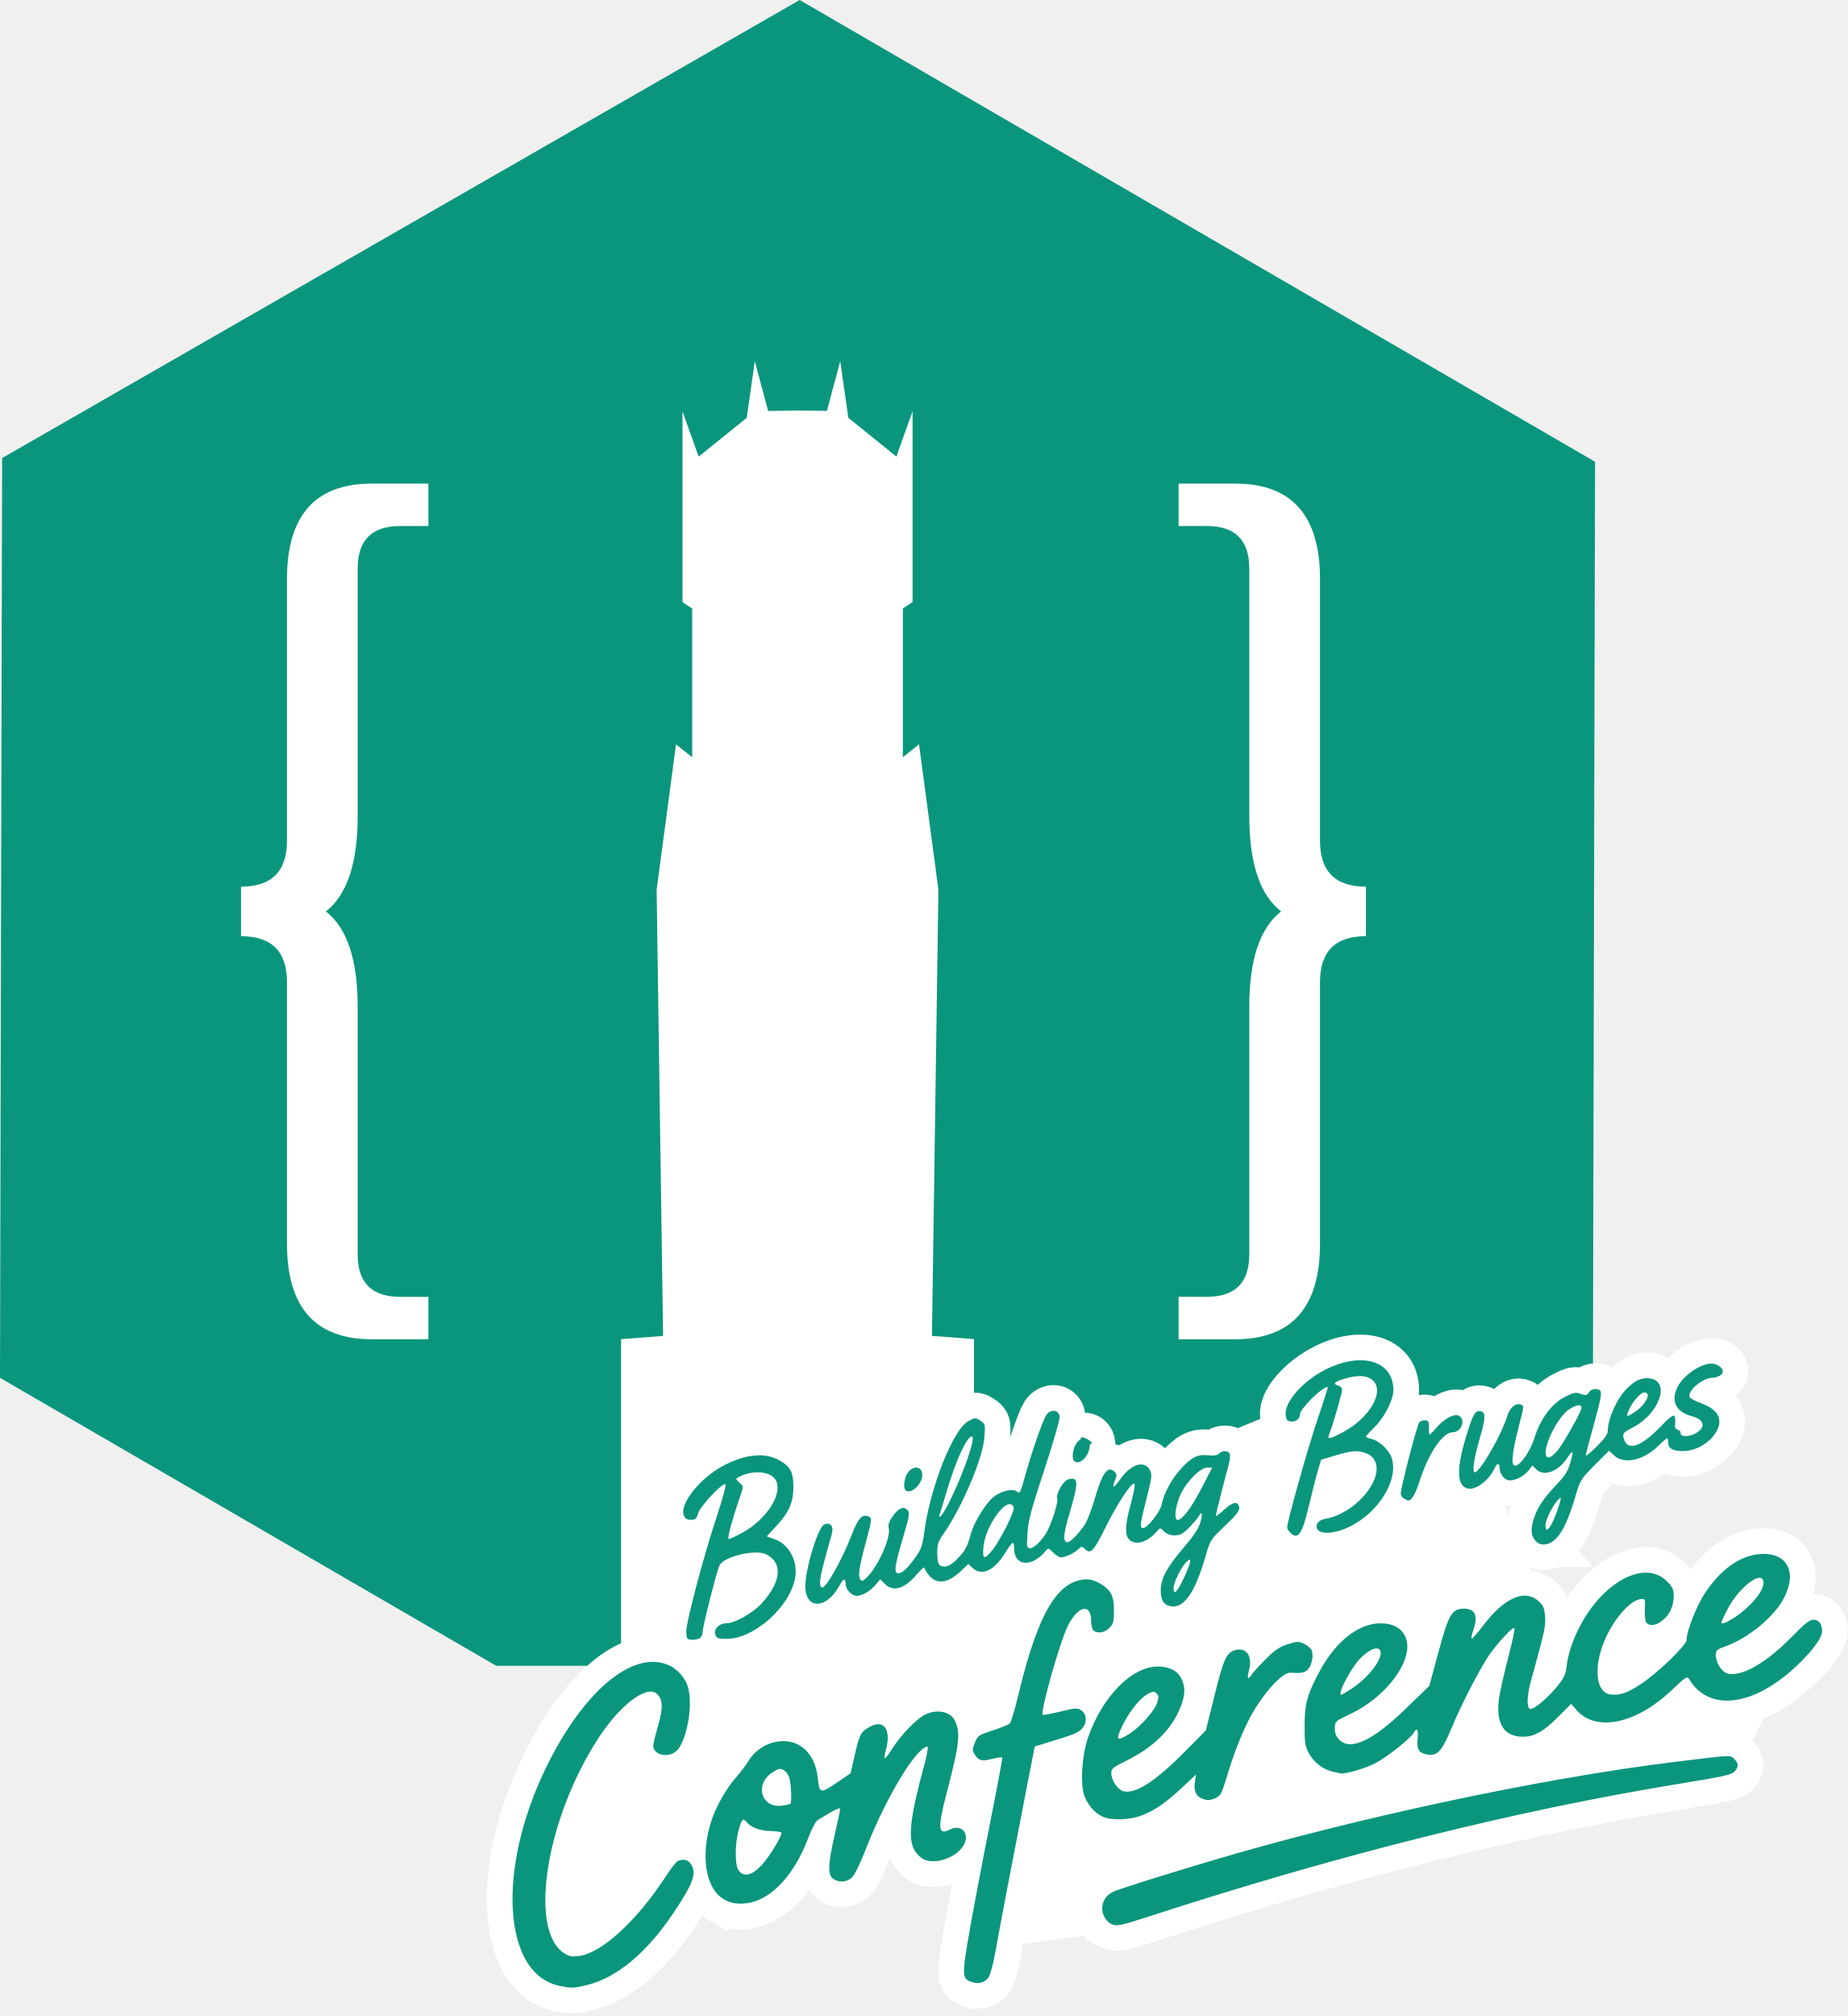
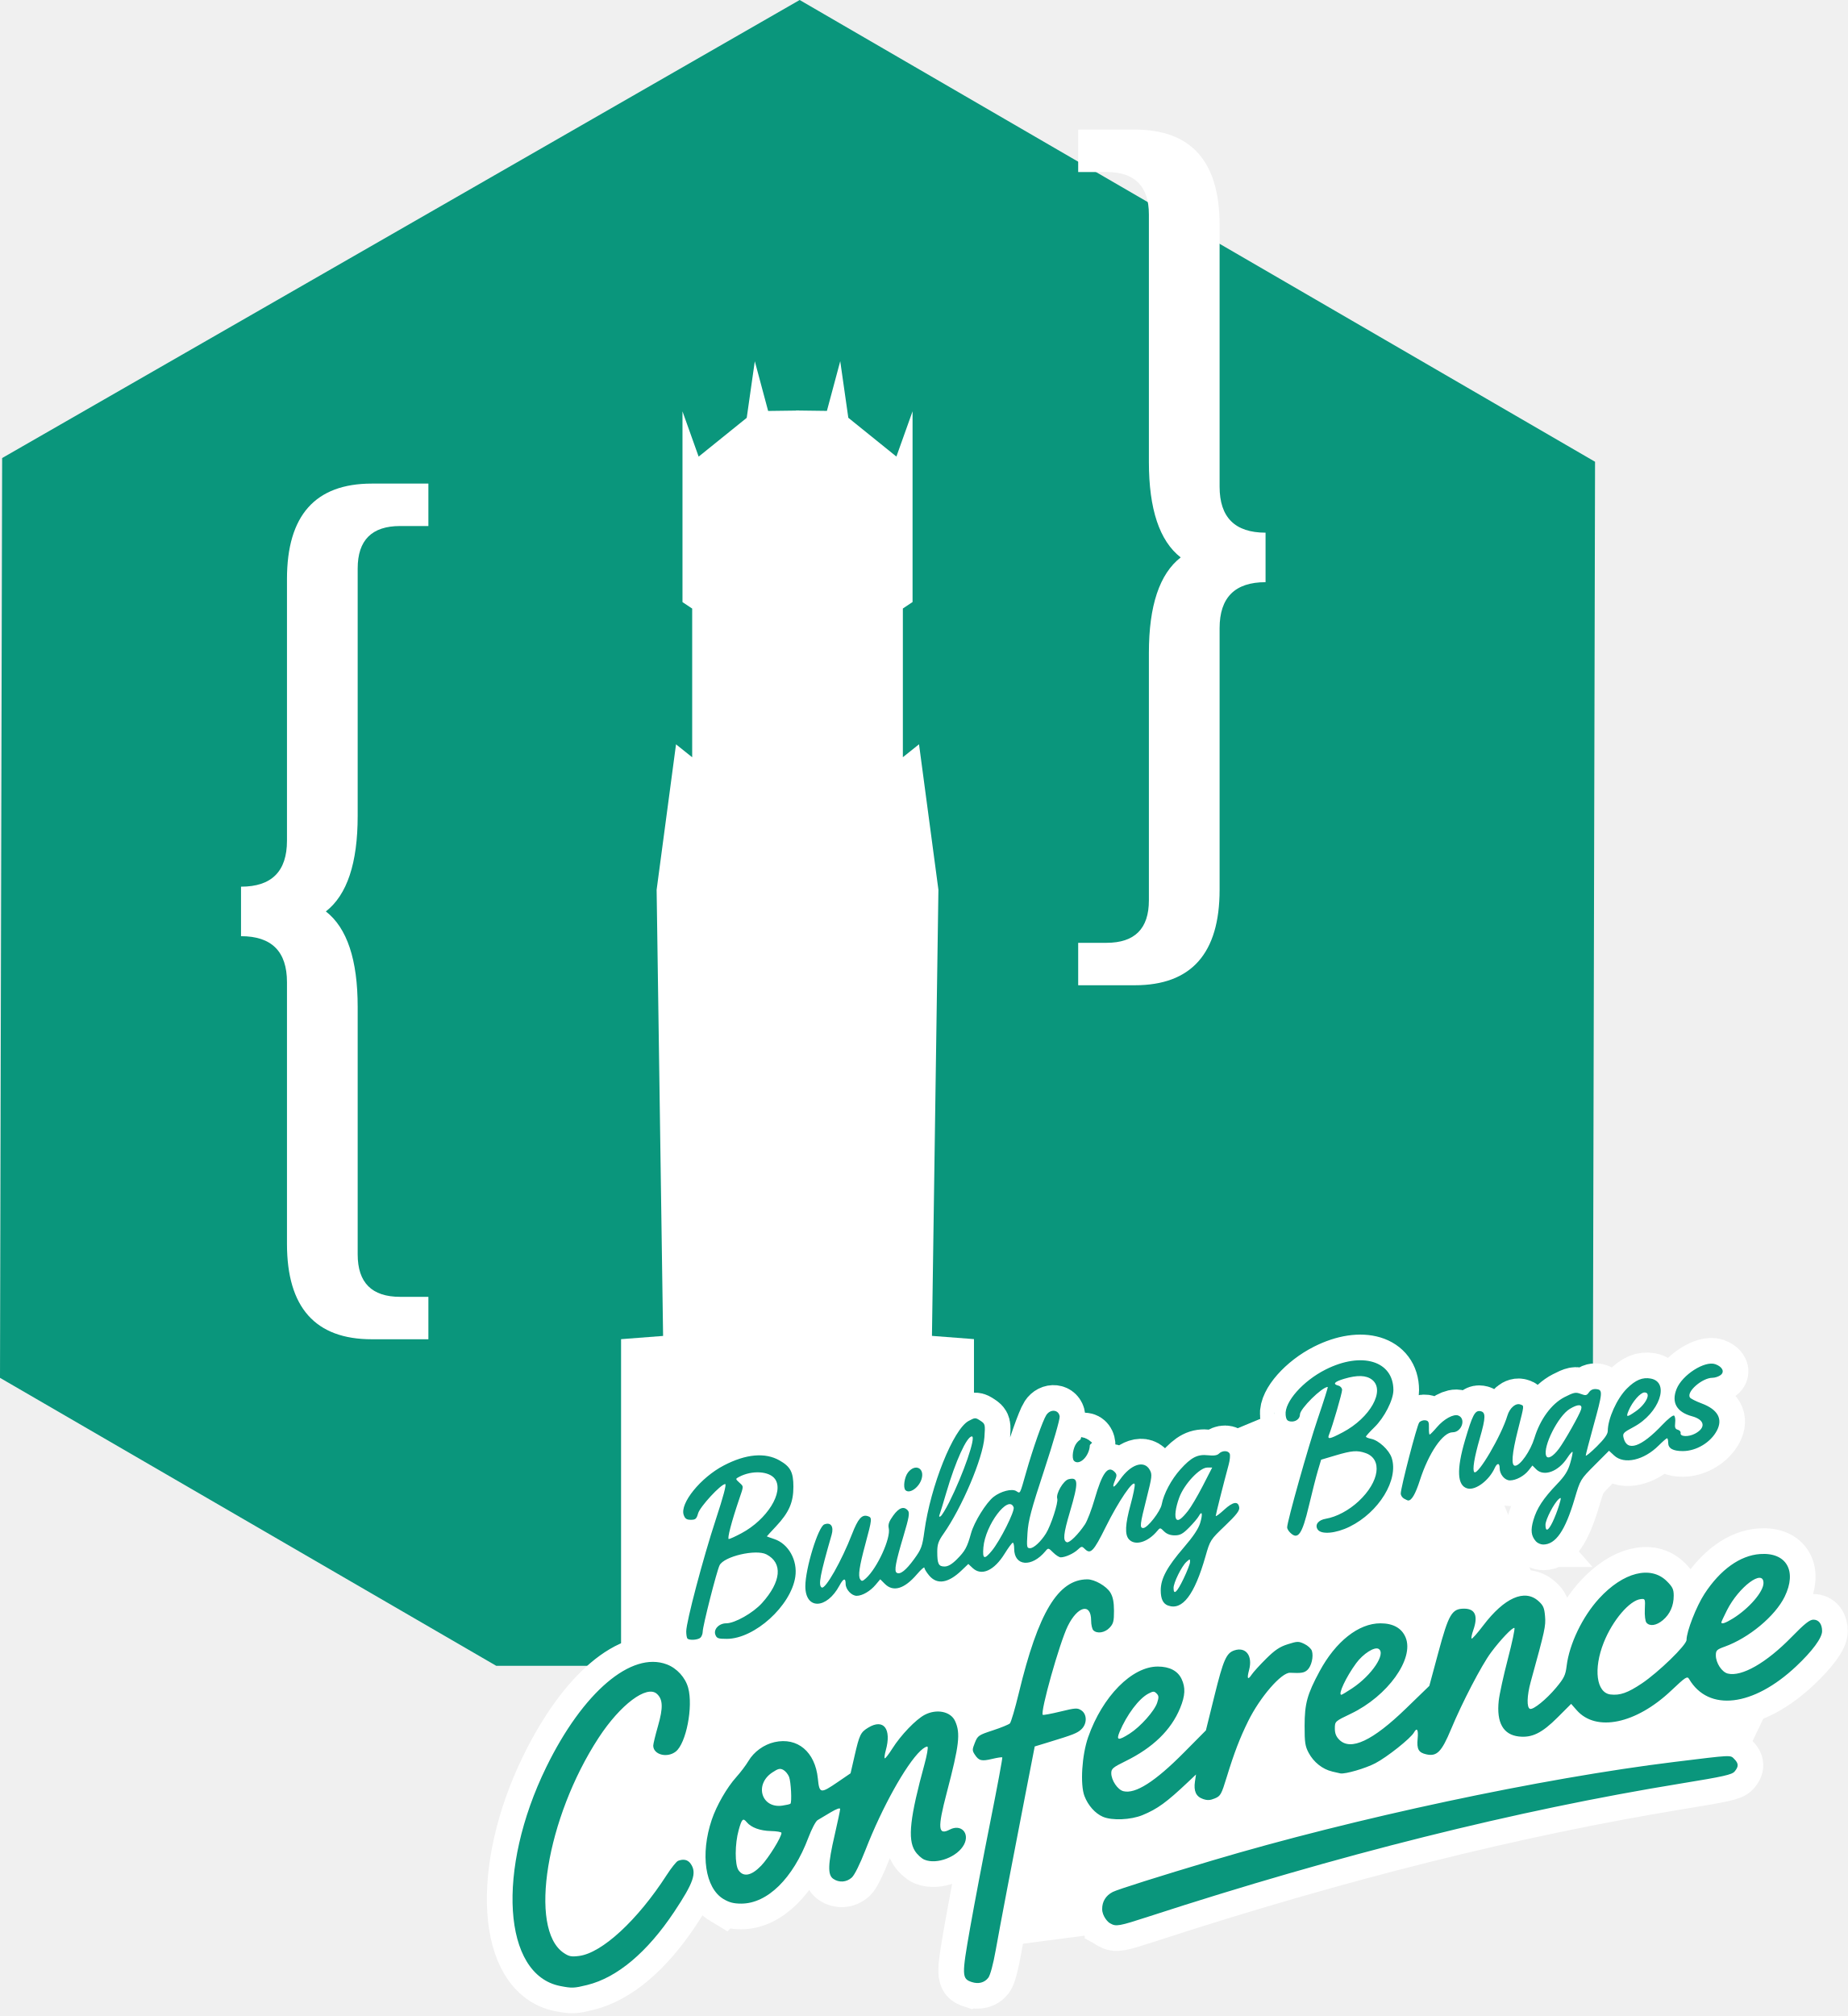
<svg xmlns="http://www.w3.org/2000/svg" xmlns:xlink="http://www.w3.org/1999/xlink" width="216.073mm" height="235.712mm" viewBox="0 0 216.073 235.712" version="1.1" id="svg8" xml:space="preserve">
  <defs id="defs2">
    <linearGradient id="swatch4">
      <stop style="stop-color:#00bf98;stop-opacity:1;" offset="0" id="stop4" />
    </linearGradient>
    <linearGradient id="swatch3">
      <stop style="stop-color:#000000;stop-opacity:1;" offset="0" id="stop3" />
    </linearGradient>
    <linearGradient id="swatch2">
      <stop style="stop-color:#0a967c;stop-opacity:1;" offset="0" id="stop2" />
    </linearGradient>
    <linearGradient id="linearGradient8">
      <stop style="stop-color:#000000;stop-opacity:1;" offset="0" id="stop9" />
      <stop style="stop-color:#000000;stop-opacity:0;" offset="1" id="stop10" />
    </linearGradient>
    <linearGradient id="swatch8">
      <stop style="stop-color:#000000;stop-opacity:1;" offset="0" id="stop8" />
    </linearGradient>
    <linearGradient id="swatch1">
      <stop style="stop-color:#006e98;stop-opacity:1;" offset="0" id="stop1" />
    </linearGradient>
    <linearGradient xlink:href="#swatch2" id="linearGradient2" x1="15.251" y1="138.779" x2="201.772" y2="138.779" gradientUnits="userSpaceOnUse" />
    <linearGradient xlink:href="#swatch2" id="linearGradient3" x1="71.94" y1="241.645" x2="225.08" y2="241.645" gradientUnits="userSpaceOnUse" gradientTransform="translate(-0.2669605,-4.538329)" />
  </defs>
  <g id="layer1" style="display:inline;opacity:1" transform="translate(-11.73974,-41.3896)">
    <path id="path3733" style="mix-blend-mode:normal;fill:url(#linearGradient2);fill-opacity:1;stroke-width:0.265" transform="translate(-3.511429)" d="M 201.521,202.921 143.641,236.157 108.459,236.156 73.277,236.156 15.251,202.487 15.502,94.944 108.762,41.39 201.772,95.378 Z" />
  </g>
  <g id="layer2" transform="translate(-11.73974,-41.3896)">
    <path style="fill:#ffffff;fill-opacity:1;stroke:none;stroke-width:0.265px;stroke-linecap:butt;stroke-linejoin:miter;stroke-opacity:1" d="m 93.135,236.158 -8.769,-5.7e-4 V 197.966 l 4.914,-0.378 -0.756,-52.161 2.268,-17.009 1.89,1.512 v -17.387 l -1.134,-0.756 V 89.487 l 1.89,5.292 5.622,-4.536 0.945,-6.615 1.559,5.811 3.623,-0.047 0.012,146.763 z" id="path4649" />
  </g>
  <g id="g4661" transform="translate(-11.73974,-41.3896)">
    <path id="path4659" d="m 115.807,236.156 9.827,-3e-5 v -38.196 l -4.914,-0.378 0.756,-52.161 -2.268,-17.009 -1.89,1.512 v -17.387 l 1.134,-0.756 v -22.301 l -1.89,5.292 -5.622,-4.536 -0.945,-6.615 -1.559,5.811 -3.623,-0.047 0.003,146.771 z" style="fill:#ffffff;fill-opacity:1;stroke:none;stroke-width:0.265px;stroke-linecap:butt;stroke-linejoin:miter;stroke-opacity:1" />
  </g>
  <g id="g4699" style="display:inline" transform="translate(-11.73974,-41.3896)">
    <path style="display:inline;fill:#ffffff;fill-opacity:1;stroke:none;stroke-width:0;stroke-dasharray:none;stroke-opacity:1;paint-order:stroke fill markers" d="m 84.235,238.4 75.808,-31.506 54.633,0.115 -27.293,9.723 4.849,11.971 32.154,0.225 -8.955,18.624 -75.494,19.975 -13.884,1.818 -2.865,-19.227 -49.588,20.699 z" id="path3" />
    <path style="display:inline;fill:url(#linearGradient3);stroke:#ffffff;stroke-width:6;stroke-dasharray:none;stroke-opacity:1;paint-order:stroke fill markers" d="m 77.235,273.592 c -6.702,-1.318 -7.478,-13.588 -1.618,-25.585 4.281,-8.763 9.958,-13.598 14.107,-12.013 1.177,0.45 2.163,1.535 2.491,2.745 0.598,2.202 -0.238,6.488 -1.451,7.443 -1.011,0.795 -2.636,0.364 -2.636,-0.699 0,-0.192 0.251,-1.224 0.558,-2.294 0.611,-2.131 0.578,-3.111 -0.128,-3.75 -1.185,-1.073 -4.284,1.258 -6.807,5.119 -6.117,9.361 -8.236,22.345 -4.105,25.159 0.621,0.423 0.899,0.479 1.805,0.364 2.686,-0.342 6.842,-4.178 10.25,-9.462 0.542,-0.84 1.141,-1.588 1.33,-1.66 0.647,-0.248 1.142,-0.133 1.476,0.344 0.739,1.055 0.345,2.203 -1.92,5.607 -3.155,4.742 -6.678,7.705 -10.186,8.567 -1.537,0.378 -1.787,0.387 -3.168,0.115 z m 48.143,-0.458 c -1.172,-0.391 -1.183,-0.747 -0.199,-6.315 0.496,-2.806 1.565,-8.424 2.376,-12.485 0.811,-4.061 1.436,-7.422 1.389,-7.469 -0.047,-0.047 -0.574,0.032 -1.171,0.175 -1.252,0.3 -1.568,0.223 -2.04,-0.497 -0.314,-0.479 -0.313,-0.595 0.006,-1.393 0.331,-0.828 0.434,-0.899 2.097,-1.443 0.962,-0.315 1.86,-0.682 1.997,-0.815 0.136,-0.133 0.608,-1.737 1.048,-3.563 2.266,-9.408 4.597,-13.274 8.01,-13.282 0.853,-9.3e-4 2.243,0.797 2.692,1.548 0.303,0.506 0.421,1.098 0.424,2.129 0.003,1.22 -0.071,1.509 -0.515,1.982 -0.554,0.59 -1.466,0.732 -1.901,0.296 -0.141,-0.141 -0.257,-0.652 -0.257,-1.135 0,-2.09 -1.566,-1.722 -2.732,0.643 -0.954,1.935 -3.242,10.058 -2.923,10.377 0.054,0.054 0.976,-0.116 2.049,-0.378 1.785,-0.435 1.995,-0.448 2.457,-0.145 0.685,0.449 0.69,1.573 0.012,2.211 -0.489,0.459 -0.923,0.63 -3.928,1.546 l -1.531,0.466 -1.091,5.601 c -1.635,8.392 -2.918,15.128 -3.47,18.211 -0.301,1.684 -0.642,2.944 -0.876,3.241 -0.448,0.569 -1.151,0.749 -1.921,0.493 z m 16.204,-6.855 c -0.292,-0.123 -0.95,-0.863 -0.957,-1.675 -0.007,-0.883 0.429,-1.591 1.238,-2.006 0.567,-0.291 5.516,-1.855 11.609,-3.67 16.673,-4.967 38.548,-9.631 54.095,-11.536 6.806,-0.834 6.493,-0.819 6.972,-0.34 0.518,0.518 0.529,0.885 0.044,1.459 -0.318,0.377 -1.273,0.591 -6.297,1.41 -19.245,3.137 -40.035,8.334 -62.242,15.56 -3.455,1.124 -3.79,1.184 -4.462,0.799 z m -45.239,-2.851 c -2.149,-1.288 -2.732,-5.236 -1.371,-9.276 0.561,-1.665 1.772,-3.77 2.868,-4.984 0.492,-0.546 1.132,-1.392 1.421,-1.882 0.639,-1.081 1.808,-1.926 3.049,-2.206 2.686,-0.604 4.754,1.134 5.068,4.259 0.178,1.774 0.3,1.794 2.356,0.389 l 1.469,-1.004 0.472,-2.054 c 0.564,-2.455 0.702,-2.741 1.588,-3.281 1.802,-1.099 2.758,0.134 2.058,2.655 -0.126,0.453 -0.182,0.871 -0.124,0.928 0.058,0.058 0.46,-0.458 0.894,-1.145 0.995,-1.576 2.757,-3.409 3.791,-3.945 1.398,-0.724 3.033,-0.386 3.542,0.732 0.652,1.431 0.495,2.78 -0.975,8.39 -1.093,4.169 -1.022,5.014 0.36,4.299 1.31,-0.677 2.354,0.415 1.667,1.744 -0.748,1.446 -3.181,2.38 -4.633,1.779 -0.354,-0.147 -0.861,-0.617 -1.126,-1.045 -0.852,-1.377 -0.567,-3.919 1.136,-10.139 0.28,-1.024 0.439,-1.933 0.352,-2.02 -0.086,-0.086 -0.456,0.125 -0.821,0.469 -1.713,1.618 -4.518,6.667 -6.42,11.553 -0.657,1.687 -1.294,2.975 -1.616,3.267 -0.62,0.562 -1.499,0.622 -2.174,0.149 -0.664,-0.465 -0.624,-1.682 0.169,-5.116 0.352,-1.525 0.64,-2.894 0.64,-3.044 0,-0.169 -0.425,-0.018 -1.125,0.4 -0.619,0.369 -1.3,0.776 -1.515,0.903 -0.215,0.127 -0.699,1.05 -1.076,2.051 -1.795,4.768 -4.79,7.707 -7.853,7.708 -0.875,6e-5 -1.408,-0.137 -2.07,-0.535 z m 4.413,-3.908 c 0.868,-0.904 2.374,-3.339 2.369,-3.832 -9.5e-4,-0.101 -0.562,-0.197 -1.246,-0.212 -1.254,-0.028 -2.297,-0.41 -2.811,-1.029 -0.445,-0.537 -0.577,-0.41 -0.948,0.91 -0.455,1.621 -0.463,4.067 -0.016,4.705 0.582,0.831 1.517,0.639 2.652,-0.542 z m 3.415,-7.238 c 0.184,-0.184 0.064,-2.566 -0.158,-3.138 -0.123,-0.317 -0.429,-0.686 -0.679,-0.82 -0.38,-0.203 -0.596,-0.152 -1.286,0.305 -2.128,1.408 -1.269,4.231 1.178,3.874 0.467,-0.068 0.892,-0.167 0.945,-0.22 z m 36.531,1.523 c -0.902,-0.393 -1.731,-1.326 -2.149,-2.422 -0.517,-1.352 -0.3,-4.795 0.433,-6.884 1.675,-4.774 5.13,-8.271 8.156,-8.255 1.369,0.006 2.32,0.505 2.767,1.448 0.479,1.009 0.432,1.948 -0.169,3.411 -1.057,2.569 -3.181,4.632 -6.39,6.205 -1.467,0.719 -1.66,0.882 -1.66,1.399 8.1e-4,0.836 0.743,1.941 1.417,2.11 1.402,0.352 3.705,-1.116 7.061,-4.5 l 2.587,-2.61 1.005,-4.063 c 1.035,-4.184 1.382,-4.977 2.317,-5.289 1.353,-0.451 2.17,0.628 1.729,2.282 -0.279,1.045 -0.164,1.246 0.31,0.537 0.192,-0.287 0.946,-1.116 1.676,-1.84 1.032,-1.025 1.597,-1.403 2.539,-1.7 1.128,-0.356 1.262,-0.358 1.942,-0.033 0.402,0.192 0.796,0.555 0.877,0.808 0.213,0.671 -0.056,1.807 -0.529,2.236 -0.372,0.336 -0.709,0.391 -2.023,0.327 -1.005,-0.049 -3.507,2.834 -4.893,5.639 -0.97,1.961 -1.645,3.72 -2.509,6.537 -0.631,2.058 -0.728,2.233 -1.397,2.513 -0.556,0.232 -0.872,0.247 -1.395,0.064 -0.804,-0.28 -1.097,-0.925 -0.929,-2.043 l 0.124,-0.818 -0.938,0.886 c -2.516,2.377 -3.572,3.144 -5.325,3.865 -1.368,0.563 -3.571,0.653 -4.635,0.19 z m 3.142,-9.724 c 1.246,-0.791 2.894,-2.639 3.212,-3.603 0.209,-0.632 0.197,-0.82 -0.066,-1.083 -0.282,-0.282 -0.392,-0.281 -0.956,0.012 -1.105,0.572 -2.531,2.464 -3.371,4.476 -0.42,1.007 -0.161,1.051 1.182,0.199 z m 23.675,4.434 c -1.126,-0.264 -2.162,-1.087 -2.747,-2.182 -0.411,-0.769 -0.479,-1.222 -0.475,-3.148 0.004,-2.61 0.301,-3.691 1.745,-6.373 1.884,-3.501 4.573,-5.625 7.122,-5.623 1.49,8.1e-4 2.488,0.559 2.942,1.645 1.042,2.493 -2.094,6.866 -6.397,8.923 -1.859,0.888 -1.868,0.896 -1.875,1.706 -0.004,0.584 0.141,0.961 0.519,1.339 1.331,1.331 3.892,0.131 7.805,-3.66 l 2.723,-2.638 1.059,-3.925 c 1.204,-4.464 1.581,-5.104 3.004,-5.104 1.309,0 1.667,0.843 1.074,2.525 -0.168,0.476 -0.255,0.915 -0.193,0.976 0.061,0.061 0.674,-0.629 1.361,-1.534 2.465,-3.247 4.839,-4.3 6.451,-2.86 0.569,0.509 0.695,0.796 0.776,1.779 0.096,1.16 0.003,1.583 -1.674,7.665 -0.45,1.632 -0.486,3.033 -0.081,3.166 0.385,0.126 1.928,-1.128 3.058,-2.486 0.923,-1.109 1.092,-1.459 1.222,-2.528 0.312,-2.569 1.851,-5.77 3.794,-7.89 2.82,-3.078 6.041,-3.899 7.925,-2.021 0.671,0.668 0.803,0.948 0.803,1.69 0,1.183 -0.434,2.161 -1.273,2.867 -0.75,0.631 -1.534,0.748 -1.919,0.284 -0.139,-0.168 -0.22,-0.838 -0.187,-1.553 0.057,-1.229 0.045,-1.257 -0.478,-1.198 -1.303,0.146 -3.294,2.484 -4.327,5.082 -1.227,3.084 -0.862,5.874 0.794,6.07 1.107,0.131 2.012,-0.188 3.649,-1.283 1.964,-1.314 5.24,-4.497 5.24,-5.092 0,-0.995 1.143,-3.928 2.105,-5.4 1.843,-2.822 4.154,-4.477 6.486,-4.645 3.09,-0.223 4.358,1.973 2.882,4.99 -1.111,2.27 -4.184,4.827 -7.028,5.846 -0.909,0.326 -1.018,0.434 -1.017,1.011 8.1e-4,0.888 0.697,1.952 1.392,2.127 1.62,0.407 4.516,-1.249 7.457,-4.263 1.531,-1.568 2.121,-2.038 2.561,-2.038 0.628,0 1.015,0.512 1.015,1.342 0,0.788 -1.138,2.332 -3.034,4.115 -5.023,4.725 -10.248,5.343 -12.52,1.482 -0.216,-0.366 -0.404,-0.244 -2.096,1.357 -4.118,3.898 -8.784,4.865 -11.045,2.29 l -0.651,-0.741 -1.586,1.586 c -1.832,1.832 -2.991,2.401 -4.535,2.227 -1.825,-0.206 -2.622,-1.622 -2.348,-4.175 0.08,-0.746 0.56,-2.944 1.067,-4.886 0.507,-1.942 0.852,-3.573 0.767,-3.625 -0.201,-0.124 -1.646,1.392 -2.751,2.886 -1.101,1.489 -3.347,5.805 -4.658,8.952 -1.103,2.649 -1.654,3.209 -2.886,2.938 -0.913,-0.201 -1.139,-0.604 -1.022,-1.822 0.103,-1.07 -0.074,-1.369 -0.431,-0.731 -0.381,0.681 -3.12,2.86 -4.51,3.588 -1.154,0.605 -3.519,1.294 -4.091,1.192 -0.067,-0.013 -0.501,-0.11 -0.965,-0.219 z m 2.357,-9.74 c 2.268,-1.505 3.97,-4.044 3.08,-4.594 -0.473,-0.292 -1.815,0.561 -2.63,1.673 -1.181,1.609 -2.158,3.691 -1.732,3.691 0.069,0 0.646,-0.346 1.283,-0.769 z m 44.498,-8.146 c 1.888,-1.167 3.584,-3.13 3.584,-4.149 0,-1.715 -2.885,0.436 -4.273,3.186 -0.36,0.714 -0.655,1.348 -0.655,1.411 0,0.246 0.479,0.087 1.343,-0.447 z m -122.245,2.345 c -0.079,-0.079 -0.143,-0.457 -0.143,-0.841 0,-1.108 1.979,-8.593 3.463,-13.102 0.89,-2.703 1.266,-4.124 1.091,-4.124 -0.501,0 -2.95,2.65 -3.167,3.428 -0.179,0.642 -0.301,0.75 -0.847,0.75 -0.495,0 -0.682,-0.126 -0.835,-0.563 -0.474,-1.348 1.979,-4.377 4.687,-5.789 2.585,-1.347 4.829,-1.55 6.52,-0.588 1.281,0.729 1.62,1.374 1.62,3.083 0,1.836 -0.52,3.013 -2.05,4.643 -0.581,0.619 -1.056,1.137 -1.056,1.152 0,0.015 0.391,0.156 0.868,0.314 1.666,0.55 2.748,2.492 2.46,4.415 -0.509,3.393 -4.758,7.244 -8.002,7.254 -1.014,0.002 -1.186,-0.059 -1.345,-0.484 -0.239,-0.636 0.427,-1.334 1.272,-1.334 1.001,0 3.145,-1.215 4.186,-2.373 2.254,-2.507 2.449,-4.684 0.51,-5.687 -1.23,-0.636 -4.961,0.234 -5.476,1.277 -0.335,0.679 -1.971,7.112 -1.971,7.748 0,0.247 -0.116,0.565 -0.257,0.706 -0.275,0.275 -1.292,0.351 -1.528,0.114 z m 6.306,-12.312 c 3.01,-1.604 5.006,-4.813 3.941,-6.334 -0.662,-0.945 -2.703,-1.067 -4.225,-0.253 -0.417,0.223 -0.417,0.231 0.027,0.644 0.545,0.507 0.545,0.347 -0.003,1.962 -0.897,2.64 -1.422,4.653 -1.213,4.653 0.117,0 0.78,-0.302 1.473,-0.672 z m 49.895,8.45 c -0.583,-0.208 -0.857,-0.777 -0.857,-1.778 0,-1.366 0.734,-2.732 2.686,-4.997 1.108,-1.286 1.724,-2.206 1.927,-2.882 0.317,-1.055 0.224,-1.509 -0.165,-0.797 -0.128,0.235 -0.638,0.836 -1.134,1.337 -0.731,0.739 -1.048,0.91 -1.679,0.91 -0.512,0 -0.936,-0.158 -1.241,-0.463 -0.455,-0.455 -0.469,-0.456 -0.803,-0.052 -1.096,1.324 -2.594,1.768 -3.307,0.98 -0.501,-0.553 -0.444,-1.745 0.194,-4.071 0.301,-1.099 0.516,-2.16 0.478,-2.357 -0.124,-0.631 -1.901,1.983 -3.382,4.972 -1.422,2.871 -1.781,3.249 -2.449,2.581 -0.335,-0.335 -0.389,-0.33 -0.829,0.082 -0.495,0.464 -1.459,0.898 -1.994,0.898 -0.174,0 -0.571,-0.254 -0.882,-0.565 -0.549,-0.549 -0.574,-0.553 -0.901,-0.159 -1.603,1.936 -3.657,1.774 -3.657,-0.288 0,-0.386 -0.072,-0.701 -0.161,-0.7 -0.088,9.5e-4 -0.517,0.578 -0.952,1.281 -1.234,1.994 -2.709,2.653 -3.75,1.675 l -0.499,-0.469 -0.8,0.765 c -1.556,1.487 -2.852,1.688 -3.78,0.585 -0.305,-0.363 -0.555,-0.772 -0.556,-0.911 -7.5e-4,-0.138 -0.396,0.209 -0.878,0.772 -1.468,1.713 -2.765,2.1 -3.748,1.117 l -0.538,-0.538 -0.549,0.653 c -0.622,0.739 -1.552,1.28 -2.201,1.28 -0.603,0 -1.296,-0.745 -1.296,-1.393 0,-0.739 -0.259,-0.67 -0.724,0.195 -1.503,2.791 -3.989,2.841 -3.989,0.08 0,-2.067 1.499,-6.953 2.219,-7.232 0.76,-0.294 1.135,0.245 0.852,1.225 -1.359,4.718 -1.579,5.891 -1.156,6.152 0.419,0.259 2.329,-3.107 3.548,-6.254 0.691,-1.782 1.148,-2.306 1.827,-2.091 0.543,0.172 0.533,0.28 -0.284,3.319 -0.692,2.571 -0.852,3.666 -0.594,4.062 0.174,0.267 0.272,0.251 0.67,-0.107 1.333,-1.2 2.928,-4.692 2.673,-5.852 -0.098,-0.446 0.029,-0.805 0.523,-1.488 0.679,-0.937 1.26,-1.132 1.721,-0.577 0.218,0.263 0.123,0.806 -0.515,2.946 -0.933,3.126 -1.118,4.123 -0.799,4.32 0.403,0.249 1.077,-0.28 2.038,-1.601 0.841,-1.156 0.954,-1.462 1.197,-3.24 0.727,-5.323 3.385,-11.952 5.176,-12.911 0.752,-0.403 0.797,-0.404 1.366,-0.031 0.57,0.374 0.585,0.432 0.481,1.916 -0.172,2.46 -2.613,8.223 -4.8,11.333 -0.577,0.82 -0.716,1.223 -0.716,2.071 0,1.428 0.15,1.731 0.855,1.731 0.405,0 0.86,-0.265 1.428,-0.833 0.972,-0.972 1.215,-1.416 1.666,-3.049 0.362,-1.312 1.757,-3.568 2.631,-4.255 0.842,-0.663 2.15,-0.998 2.657,-0.681 0.484,0.302 0.397,0.469 1.162,-2.215 0.79,-2.773 1.947,-6.058 2.351,-6.673 0.489,-0.746 1.471,-0.636 1.564,0.175 0.036,0.314 -0.771,3.11 -1.793,6.213 -1.541,4.677 -1.878,5.944 -1.971,7.409 -0.104,1.649 -0.084,1.767 0.307,1.767 0.429,0 1.254,-0.764 1.851,-1.714 0.586,-0.933 1.464,-3.636 1.324,-4.076 -0.183,-0.575 0.714,-2.119 1.318,-2.271 1.164,-0.292 1.192,0.34 0.17,3.792 -0.771,2.604 -0.852,3.412 -0.358,3.575 0.3,0.099 1.34,-0.932 2.109,-2.091 0.274,-0.412 0.784,-1.746 1.134,-2.963 0.875,-3.041 1.544,-3.96 2.318,-3.186 0.287,0.287 0.296,0.434 0.062,1 -0.419,1.012 -0.157,0.966 0.597,-0.104 1.26,-1.787 2.811,-2.29 3.463,-1.123 0.304,0.545 0.278,0.78 -0.368,3.328 -0.781,3.077 -0.826,3.477 -0.391,3.477 0.495,0 2.006,-1.936 2.162,-2.77 0.232,-1.238 1.124,-2.911 2.177,-4.082 1.276,-1.42 2.014,-1.795 3.249,-1.656 0.664,0.075 1.06,0.015 1.265,-0.19 0.397,-0.397 1.108,-0.381 1.264,0.027 0.069,0.179 0.015,0.734 -0.119,1.232 -0.651,2.414 -1.518,5.853 -1.519,6.021 -3.1e-4,0.103 0.438,-0.216 0.974,-0.71 1.043,-0.961 1.661,-1.057 1.773,-0.274 0.053,0.37 -0.34,0.875 -1.664,2.14 -1.714,1.636 -1.74,1.678 -2.285,3.584 -1.282,4.487 -2.693,6.342 -4.368,5.743 z m 1.813,-3.141 c 0.417,-0.867 0.758,-1.749 0.758,-1.961 0,-0.371 -0.016,-0.371 -0.424,-0.002 -0.558,0.505 -1.504,2.421 -1.504,3.046 0,0.89 0.4,0.52 1.17,-1.082 z m -22.417,-3.268 c 0.967,-1.173 2.711,-4.649 2.547,-5.076 -0.595,-1.551 -3.32,2.059 -3.538,4.687 -0.115,1.384 0.101,1.469 0.991,0.39 z m 22.929,-4.649 c 0.356,-0.449 1.14,-1.774 1.741,-2.946 l 1.094,-2.13 h -0.578 c -0.882,0 -2.691,1.933 -3.267,3.489 -0.453,1.224 -0.588,2.308 -0.322,2.575 0.211,0.211 0.622,-0.095 1.331,-0.989 z m -27.928,-1.002 c 1.657,-3.29 3.184,-7.715 2.663,-7.715 -0.599,0 -1.921,2.906 -2.996,6.583 -0.352,1.205 -0.703,2.354 -0.779,2.552 -0.095,0.247 -0.058,0.311 0.117,0.203 0.141,-0.087 0.588,-0.818 0.994,-1.623 z m 68.616,4.55 c -0.559,-0.637 -0.637,-1.296 -0.294,-2.477 0.403,-1.386 1.151,-2.528 2.745,-4.191 0.936,-0.976 1.294,-1.544 1.567,-2.483 0.195,-0.67 0.313,-1.259 0.263,-1.309 -0.05,-0.05 -0.324,0.267 -0.609,0.705 -1.045,1.607 -2.741,2.229 -3.637,1.333 l -0.441,-0.441 -0.435,0.553 c -0.531,0.675 -1.478,1.187 -2.195,1.187 -0.611,0 -1.201,-0.708 -1.201,-1.44 0,-0.626 -0.297,-0.626 -0.582,-7e-5 -0.658,1.444 -2.224,2.622 -3.171,2.384 -1.219,-0.306 -1.316,-2.183 -0.292,-5.657 0.858,-2.91 1.15,-3.474 1.754,-3.388 0.69,0.098 0.683,0.707 -0.038,3.206 -0.637,2.208 -0.878,3.687 -0.639,3.926 0.42,0.42 3.174,-4.273 3.87,-6.595 0.274,-0.915 0.982,-1.52 1.532,-1.309 0.443,0.17 0.463,-0.036 -0.292,2.951 -0.712,2.815 -0.823,4.208 -0.337,4.208 0.594,0 1.799,-1.725 2.256,-3.227 0.668,-2.2 2.003,-4.017 3.521,-4.795 1.092,-0.559 1.307,-0.602 1.896,-0.38 0.587,0.222 0.7,0.2 0.97,-0.185 0.205,-0.292 0.493,-0.414 0.874,-0.37 0.755,0.087 0.731,0.379 -0.366,4.343 -0.488,1.763 -0.887,3.303 -0.887,3.421 0,0.118 0.578,-0.358 1.285,-1.057 0.893,-0.884 1.286,-1.437 1.288,-1.814 0.006,-1.442 1.071,-3.802 2.243,-4.969 1,-0.996 1.824,-1.339 2.783,-1.159 2.287,0.429 1.002,4.06 -2.004,5.662 -1.213,0.647 -1.302,0.743 -1.171,1.276 0.404,1.652 2.049,1.095 4.539,-1.538 0.629,-0.665 1.24,-1.149 1.359,-1.075 0.119,0.073 0.179,0.454 0.133,0.845 -0.064,0.55 0.004,0.734 0.307,0.813 0.215,0.056 0.363,0.229 0.33,0.383 -0.094,0.441 0.931,0.482 1.7,0.067 1.29,-0.695 1.123,-1.624 -0.364,-2.025 -1.797,-0.484 -2.439,-1.615 -1.809,-3.189 0.661,-1.652 3.298,-3.339 4.532,-2.9 0.838,0.299 1.122,0.898 0.607,1.28 -0.229,0.17 -0.649,0.309 -0.935,0.309 -1.197,0 -3.066,1.623 -2.648,2.3 0.081,0.132 0.699,0.445 1.372,0.697 1.886,0.706 2.505,1.803 1.789,3.173 -0.725,1.389 -2.406,2.4 -3.99,2.4 -1.153,0 -1.707,-0.315 -1.707,-0.972 0,-0.29 -0.059,-0.528 -0.132,-0.528 -0.073,0 -0.512,0.38 -0.976,0.844 -1.74,1.74 -4.041,2.258 -5.213,1.172 l -0.599,-0.555 -1.676,1.68 c -1.669,1.673 -1.679,1.69 -2.341,3.929 -1.107,3.743 -2.216,5.356 -3.684,5.356 -0.288,0 -0.671,-0.169 -0.852,-0.375 z m 1.953,-2.255 c 0.244,-0.504 0.582,-1.377 0.751,-1.94 0.275,-0.913 0.273,-0.995 -0.016,-0.755 -0.558,0.463 -1.565,2.405 -1.567,3.022 -0.002,0.852 0.323,0.724 0.832,-0.327 z m 0.738,-8.567 c 0.674,-0.903 2.413,-3.984 2.598,-4.603 0.187,-0.626 -0.36,-0.648 -1.335,-0.053 -1.355,0.826 -3.159,4.414 -2.752,5.474 0.171,0.446 0.807,0.097 1.489,-0.818 z m 8.983,-4.375 c 1.229,-0.852 1.858,-2.21 1.023,-2.21 -0.469,0 -1.413,1.078 -1.846,2.108 -0.347,0.825 -0.24,0.838 0.823,0.101 z m -40.425,14.164 c -0.185,-0.185 -0.337,-0.452 -0.337,-0.592 0,-0.687 2.473,-9.469 3.584,-12.729 0.693,-2.033 1.218,-3.696 1.166,-3.696 -0.672,0 -3.251,2.552 -3.251,3.218 0,0.516 -0.523,0.899 -1.113,0.816 -0.384,-0.054 -0.509,-0.227 -0.562,-0.777 -0.145,-1.504 2.022,-3.957 4.676,-5.293 4.229,-2.13 7.925,-1.009 7.925,2.404 -2.5e-4,1.149 -1.054,3.212 -2.219,4.345 -0.545,0.53 -0.992,1.024 -0.993,1.098 -8.2e-4,0.073 0.28,0.19 0.624,0.259 0.87,0.174 2.085,1.301 2.386,2.214 0.843,2.554 -1.483,6.365 -4.915,8.055 -1.628,0.802 -3.342,0.947 -3.745,0.318 -0.349,-0.545 0.076,-1.098 0.959,-1.247 1.253,-0.211 2.706,-0.987 3.847,-2.054 2.436,-2.278 2.81,-4.925 0.796,-5.627 -0.968,-0.338 -1.606,-0.288 -3.495,0.274 l -1.696,0.504 -0.376,1.263 c -0.207,0.695 -0.68,2.546 -1.05,4.113 -0.798,3.375 -1.284,4.062 -2.212,3.133 z m 6.168,-11.713 c 3.212,-1.698 5.003,-4.907 3.429,-6.145 -0.679,-0.534 -1.717,-0.57 -3.253,-0.115 -1.168,0.347 -1.397,0.617 -0.682,0.804 0.236,0.062 0.428,0.285 0.428,0.497 0,0.382 -1.126,4.248 -1.506,5.172 -0.272,0.66 9.4e-4,0.623 1.583,-0.213 z m 7.153,7.748 c -0.206,-0.12 -0.374,-0.382 -0.374,-0.583 0.002,-0.701 1.899,-7.999 2.161,-8.315 0.145,-0.175 0.466,-0.29 0.712,-0.255 0.368,0.052 0.443,0.206 0.423,0.867 -0.014,0.442 0.025,0.803 0.086,0.803 0.061,0 0.452,-0.398 0.868,-0.885 0.801,-0.936 1.935,-1.551 2.477,-1.343 0.942,0.361 0.405,1.96 -0.658,1.96 -1.151,0 -2.807,2.429 -3.835,5.624 -0.514,1.597 -0.964,2.372 -1.366,2.35 -0.066,-0.002 -0.288,-0.105 -0.495,-0.225 z m -58.29,-0.983 c -0.302,-0.302 -0.123,-1.539 0.301,-2.078 0.836,-1.063 1.97,-0.507 1.581,0.775 -0.305,1.006 -1.413,1.773 -1.882,1.303 z m 19.71,-3.428 c -0.302,-0.302 -0.123,-1.539 0.301,-2.078 0.822,-1.045 1.835,-0.501 1.465,0.786 -0.316,1.101 -1.264,1.794 -1.767,1.292 z" id="path2" />
  </g>
  <g id="layer5" style="display:inline" transform="translate(-11.73974,-41.3896)">
    <path style="font-size:400px;line-height:1.25;font-family:'MS Gothic';-inkscape-font-specification:'MS Gothic';letter-spacing:0px;word-spacing:0px;fill:#ffffff" d="m 171.064,632.295 q -37.5,0 -37.5,-42.188 v -115.625 q 0,-20.312 -20.312,-20.312 v -21.875 q 20.312,0 20.312,-20.312 v -115.625 q 0,-42.188 37.5,-42.188 h 25 v 18.75 h -12.5 q -18.75,0 -18.75,18.75 v 109.375 q 0,31.25 -14.062,42.188 14.062,10.938 14.062,42.188 v 109.375 q 0,18.75 18.75,18.75 h 12.5 v 18.75 z" id="flowRoot4683" transform="matrix(0.2645833,0,0,0.2645833,9.958955,30.68254)" aria-label="{" />
  </g>
-   <path style="font-size:400px;line-height:1.25;font-family:'MS Gothic';-inkscape-font-specification:'MS Gothic';letter-spacing:0px;word-spacing:0px;fill:#ffffff;stroke-width:0.265" d="m 149.809,106.565 q -3.721,-2.894 -3.721,-11.162 V 66.464 q 0,-4.961 -4.961,-4.961 h -3.307 v -4.961 h 6.615 q 9.922,0 9.922,11.162 v 30.592 q 0,5.374 5.374,5.374 v 5.788 q -5.374,0 -5.374,5.374 v 30.592 q 0,11.162 -9.922,11.162 h -6.615 v -4.961 h 3.307 q 4.961,0 4.961,-4.961 v -28.939 q 0,-8.268 3.721,-11.162 z" id="flowRoot4697" aria-label="}" />
+   <g id="layer6" style="display:inline" transform="translate(-11.73974,-41.3896)">
+     <path style="font-size:400px;line-height:1.25;font-family:'MS Gothic';-inkscape-font-specification:'MS Gothic';letter-spacing:0px;word-spacing:0px;fill:#ffffff;stroke-width:0.265" d="m 149.809,106.565 q -3.721,-2.894 -3.721,-11.162 V 66.464 q 0,-4.961 -4.961,-4.961 h -3.307 v -4.961 h 6.615 q 9.922,0 9.922,11.162 v 30.592 q 0,5.374 5.374,5.374 v 5.788 q -5.374,0 -5.374,5.374 v 30.592 q 0,11.162 -9.922,11.162 h -6.615 v -4.961 h 3.307 q 4.961,0 4.961,-4.961 v -28.939 q 0,-8.268 3.721,-11.162 z" id="flowRoot4697" aria-label="}" />
+   </g>
</svg>
